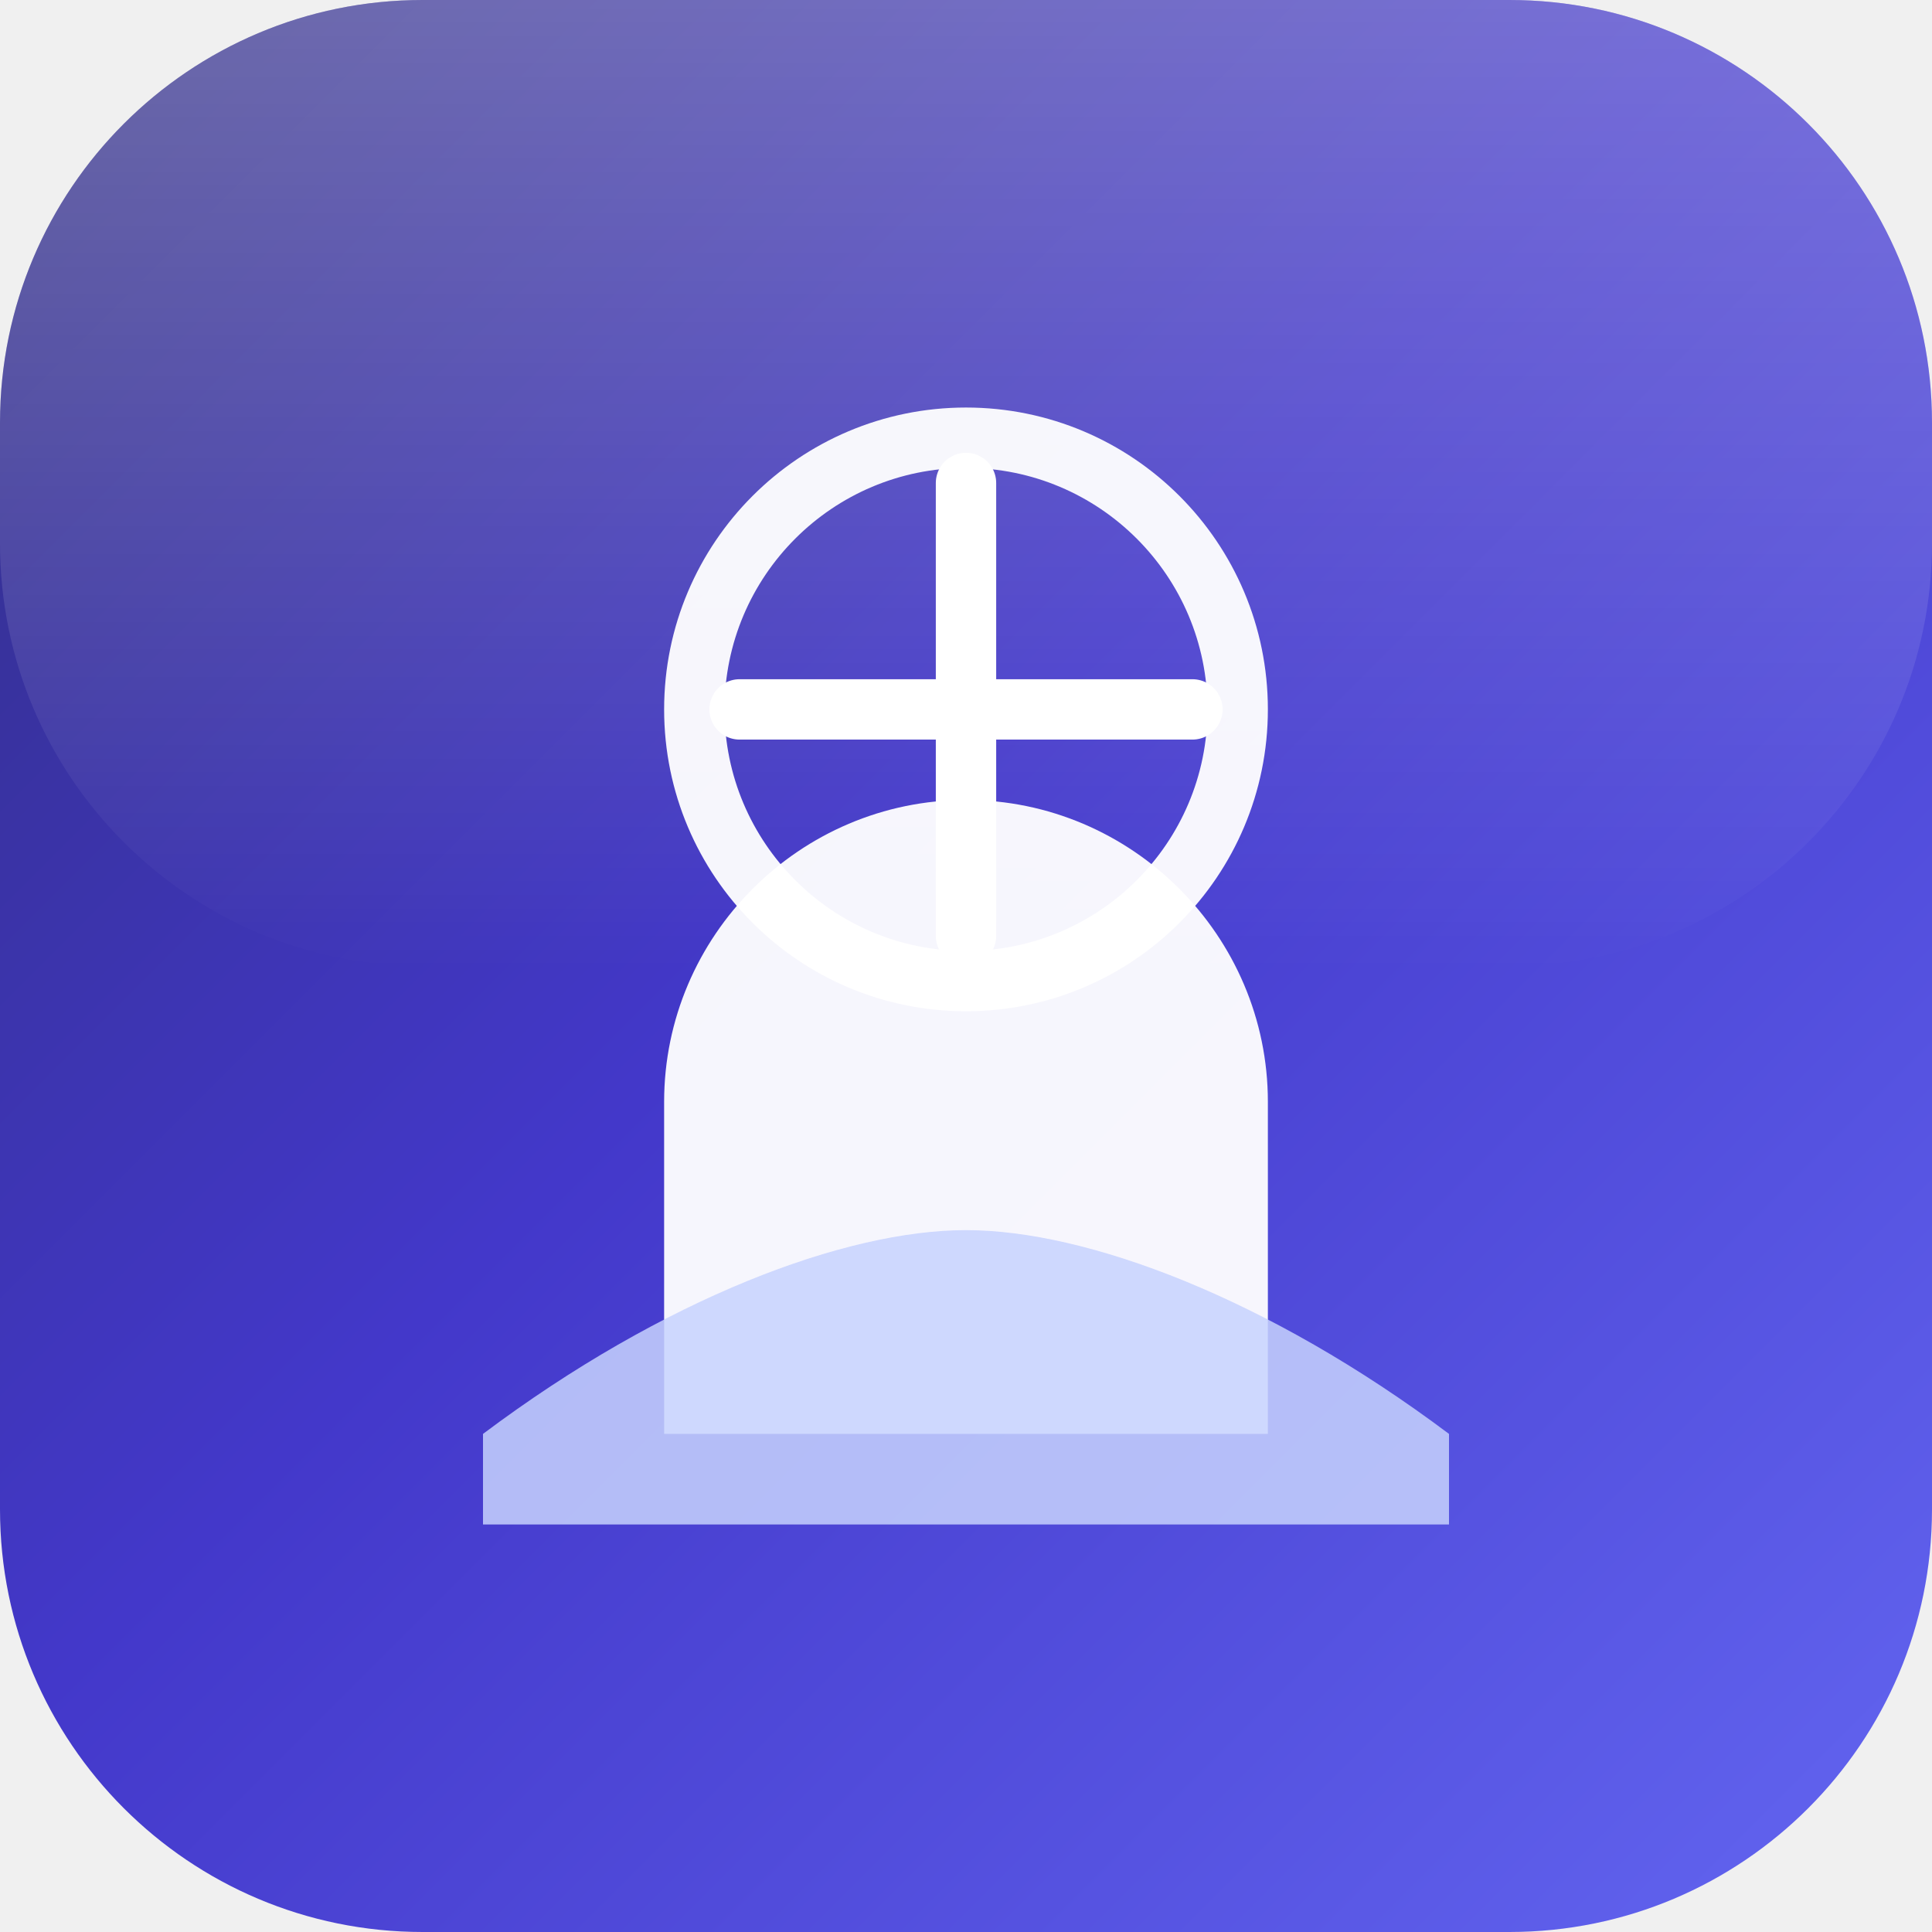
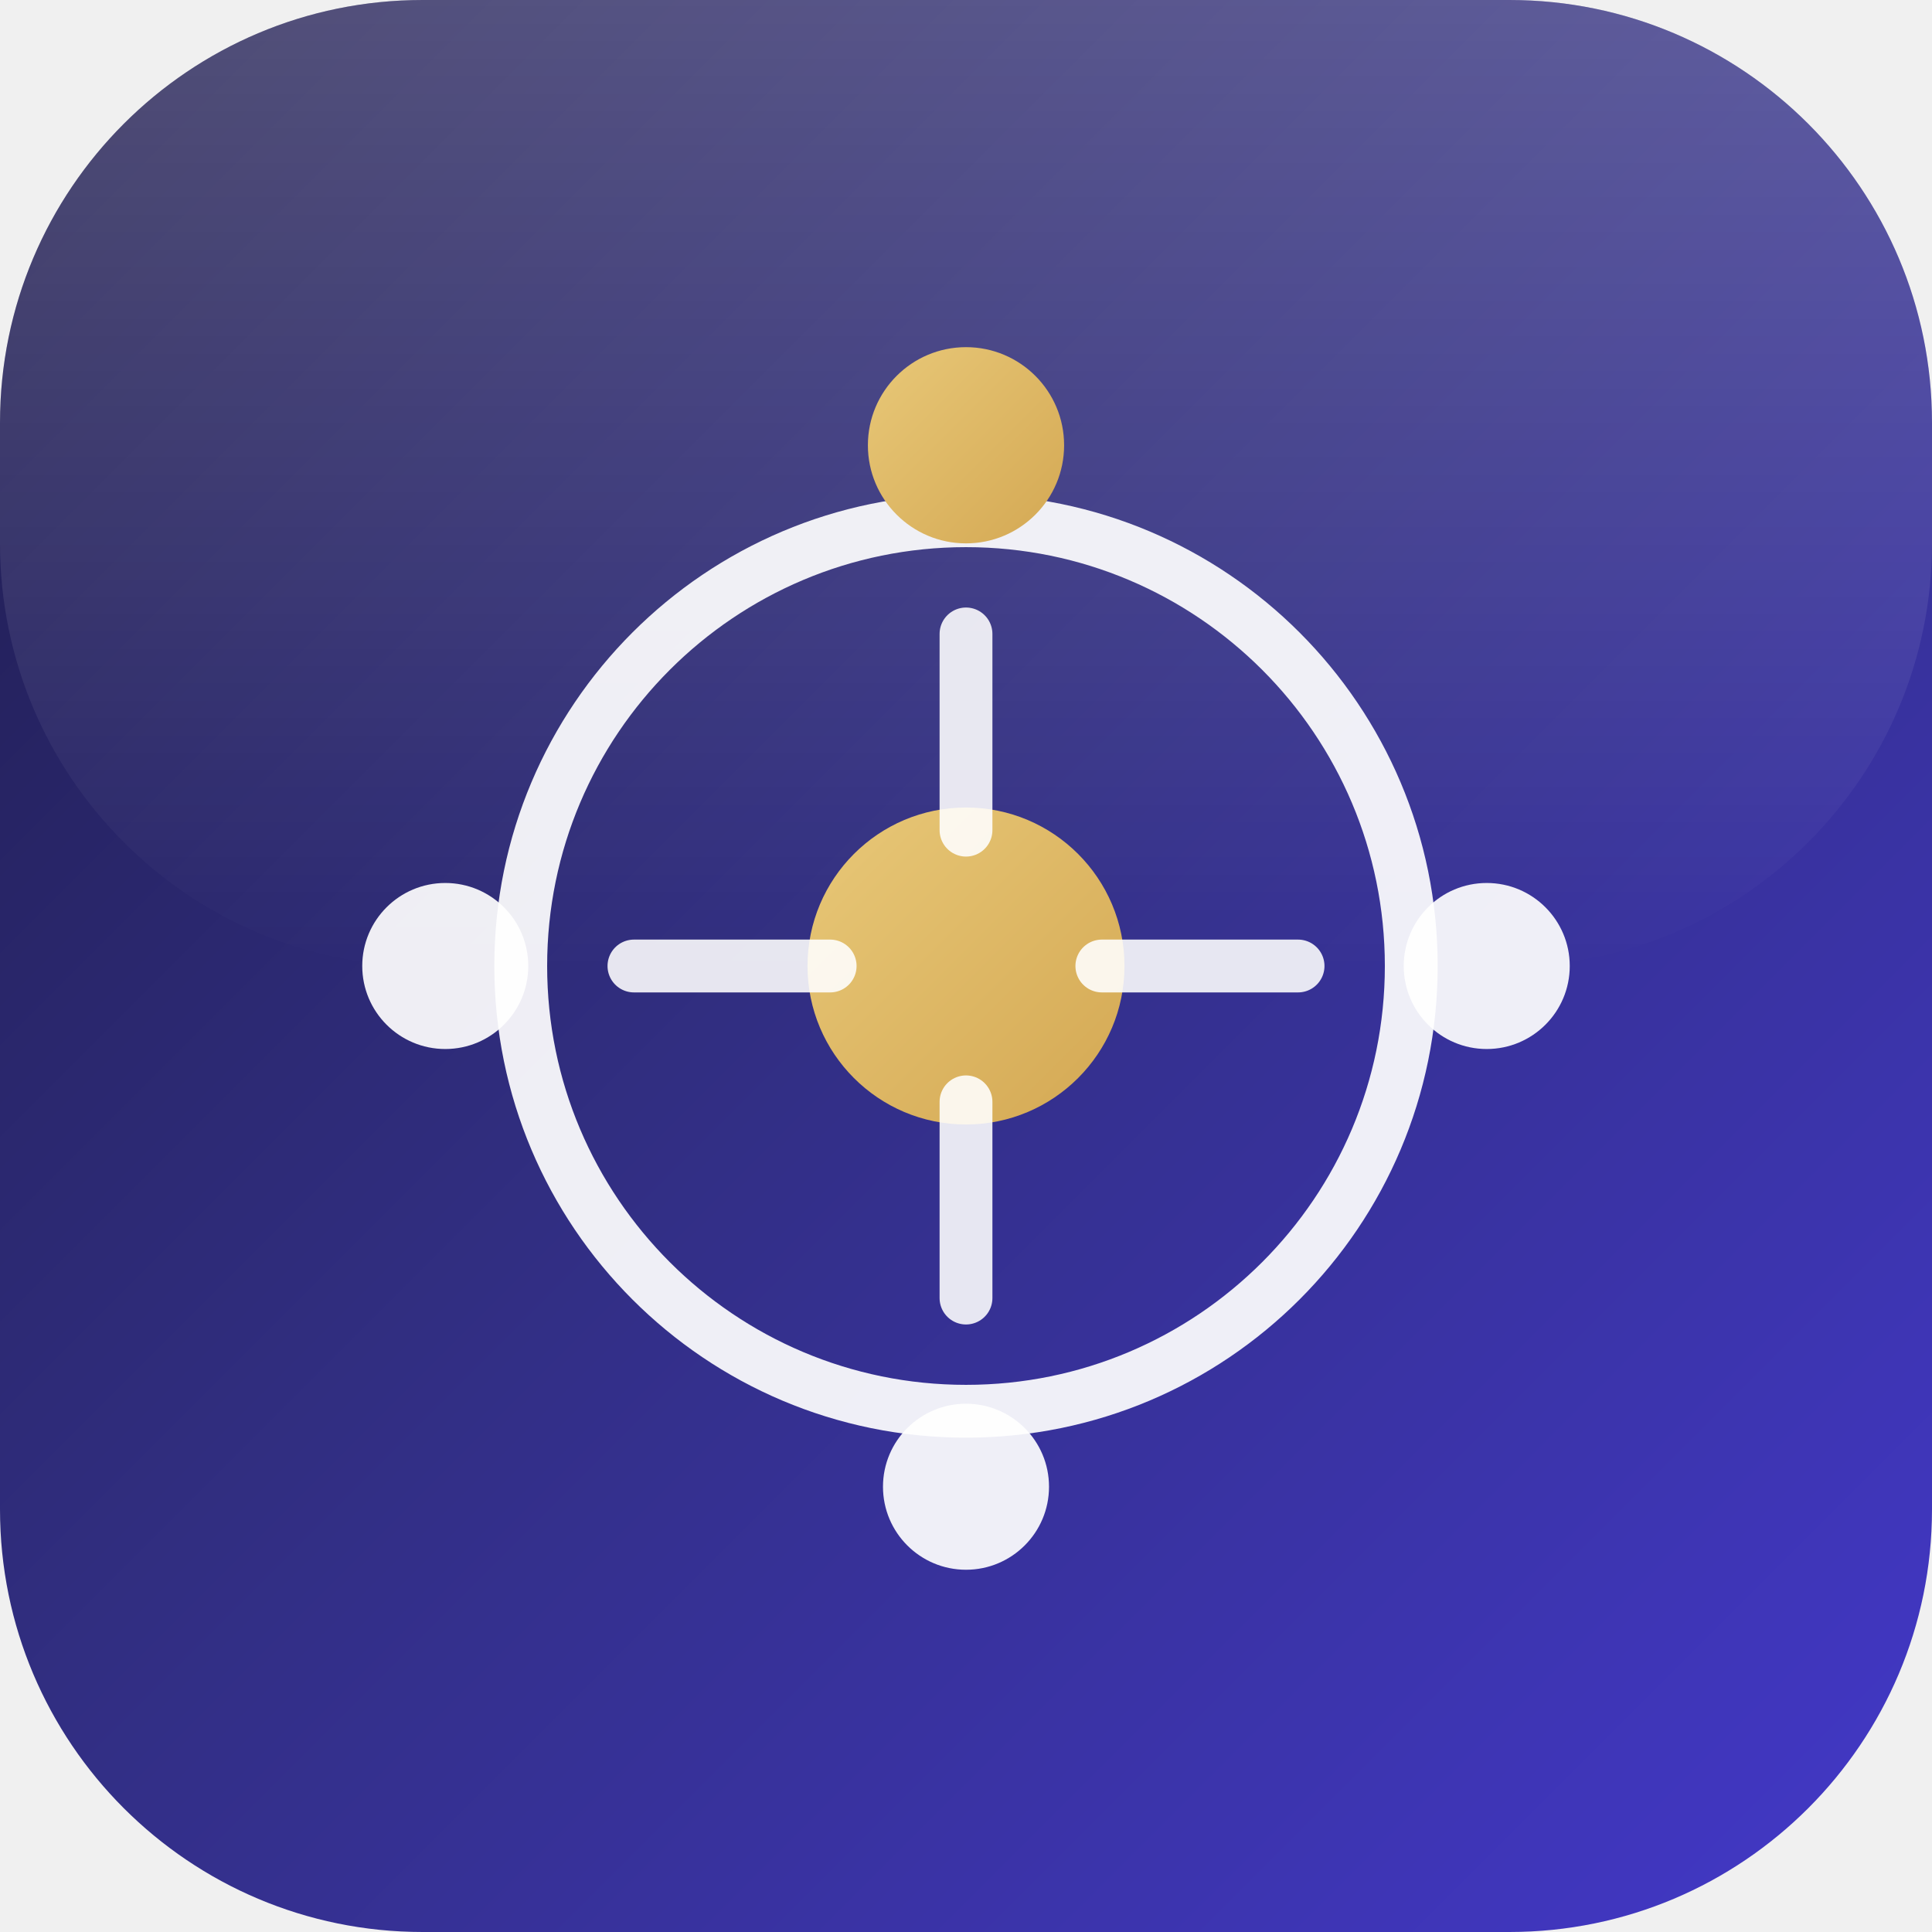
<svg xmlns="http://www.w3.org/2000/svg" viewBox="0 0 512 512" role="img" aria-label="Church Hub">
  <defs>
    <linearGradient id="bg" x1="0%" y1="0%" x2="100%" y2="100%">
-       <stop offset="0%" stop-color="#312e81" />
-       <stop offset="45%" stop-color="#4338ca" />
-       <stop offset="100%" stop-color="#6366f1" />
+       <stop offset="0%" stop-color="#1e1b4b" />
+       <stop offset="45%" stop-color="#312e81" />
+       <stop offset="100%" stop-color="#4338ca" />
    </linearGradient>
    <linearGradient id="shine" x1="0%" y1="0%" x2="0%" y2="100%">
-       <stop offset="0%" stop-color="#ffffff" stop-opacity="0.28" />
+       <stop offset="0%" stop-color="#ffffff" stop-opacity="0.22" />
      <stop offset="100%" stop-color="#ffffff" stop-opacity="0" />
+     </linearGradient>
+     <linearGradient id="gold" x1="0%" y1="0%" x2="100%" y2="100%">
+       <stop offset="0%" stop-color="#e8c878" />
+       <stop offset="100%" stop-color="#d4a853" />
    </linearGradient>
  </defs>
  <rect width="512" height="512" rx="112" fill="url(#bg)" />
  <rect width="512" height="256" rx="112" fill="url(#shine)" />
-   <circle cx="256" cy="188" r="72" fill="none" stroke="#ffffff" stroke-width="16" opacity="0.95" />
-   <path fill="#ffffff" d="M256 128v120M196 188h120" stroke="#ffffff" stroke-width="16" stroke-linecap="round" />
-   <path fill="#ffffff" d="M176 292c0-44 36-80 80-80s80 36 80 80v88H176V292z" opacity="0.95" />
-   <path fill="#c7d2fe" d="M128 380c48-36 96-54 128-54s80 18 128 54v24H128v-24z" opacity="0.85" />
+   <circle cx="256" cy="256" r="118" fill="none" stroke="#ffffff" stroke-width="14" opacity="0.92" />
+   <circle cx="256" cy="118" r="26" fill="url(#gold)" />
+   <circle cx="256" cy="394" r="22" fill="#ffffff" opacity="0.92" />
+   <circle cx="118" cy="256" r="22" fill="#ffffff" opacity="0.92" />
+   <circle cx="394" cy="256" r="22" fill="#ffffff" opacity="0.92" />
+   <circle cx="256" cy="256" r="42" fill="url(#gold)" />
+   <path d="M256 168v52M256 292v52M168 256h52M292 256h52" stroke="#ffffff" stroke-width="14" stroke-linecap="round" opacity="0.88" />
</svg>
